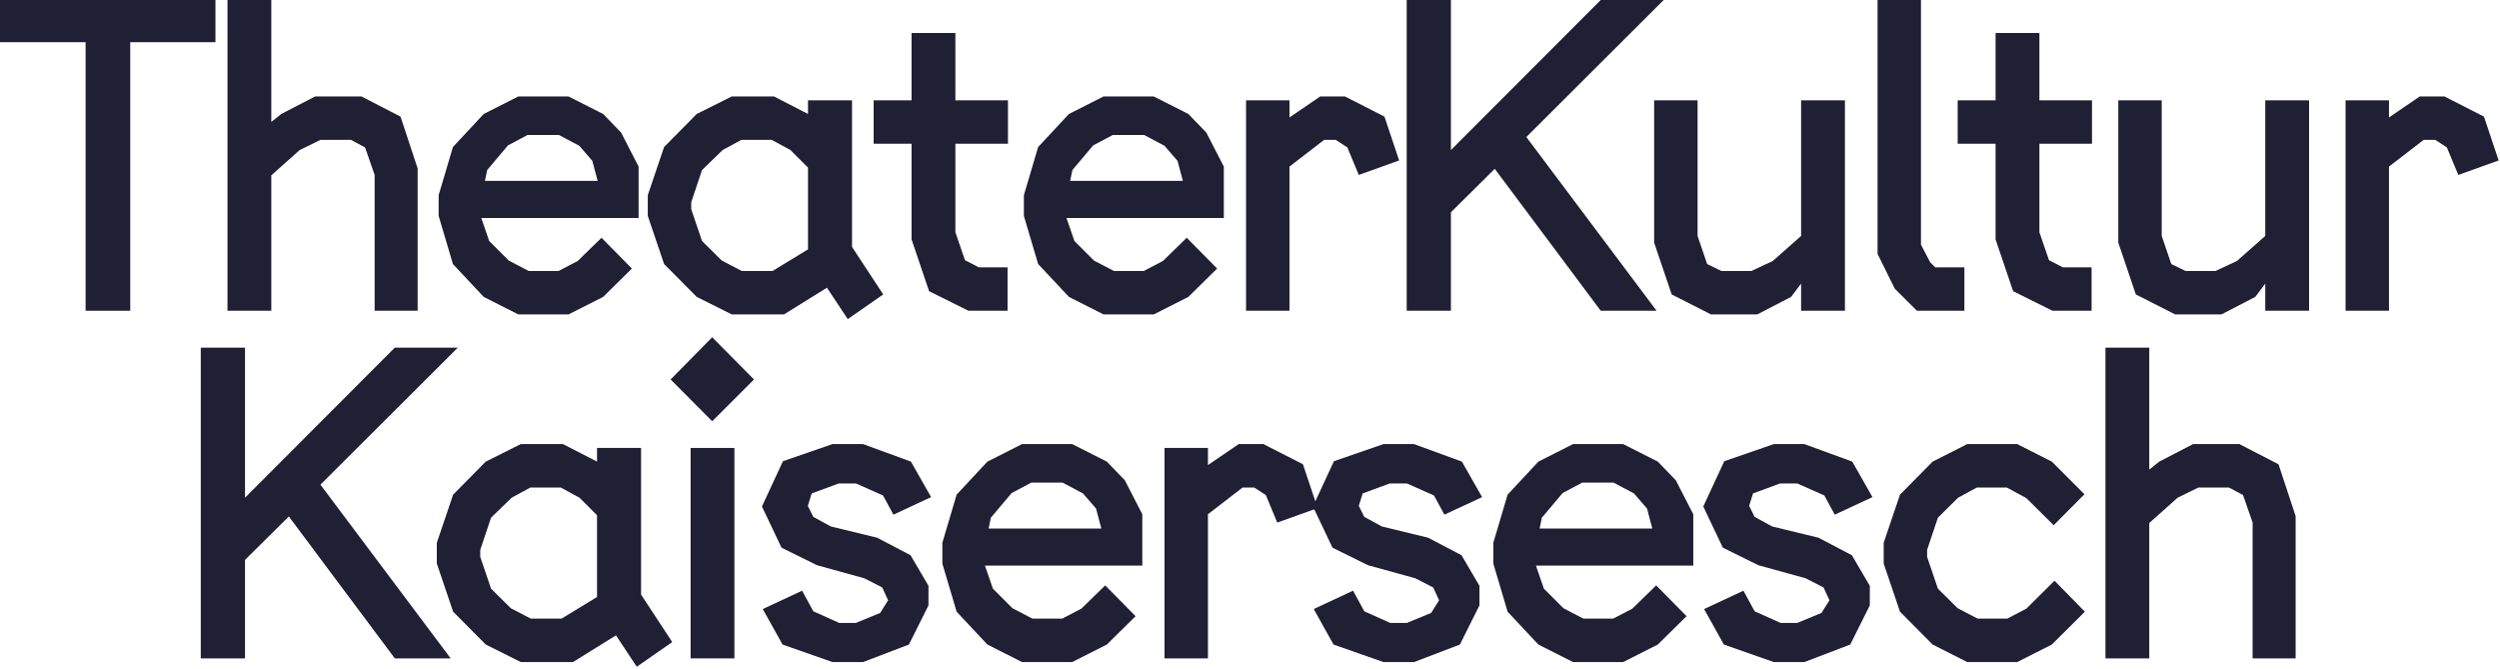
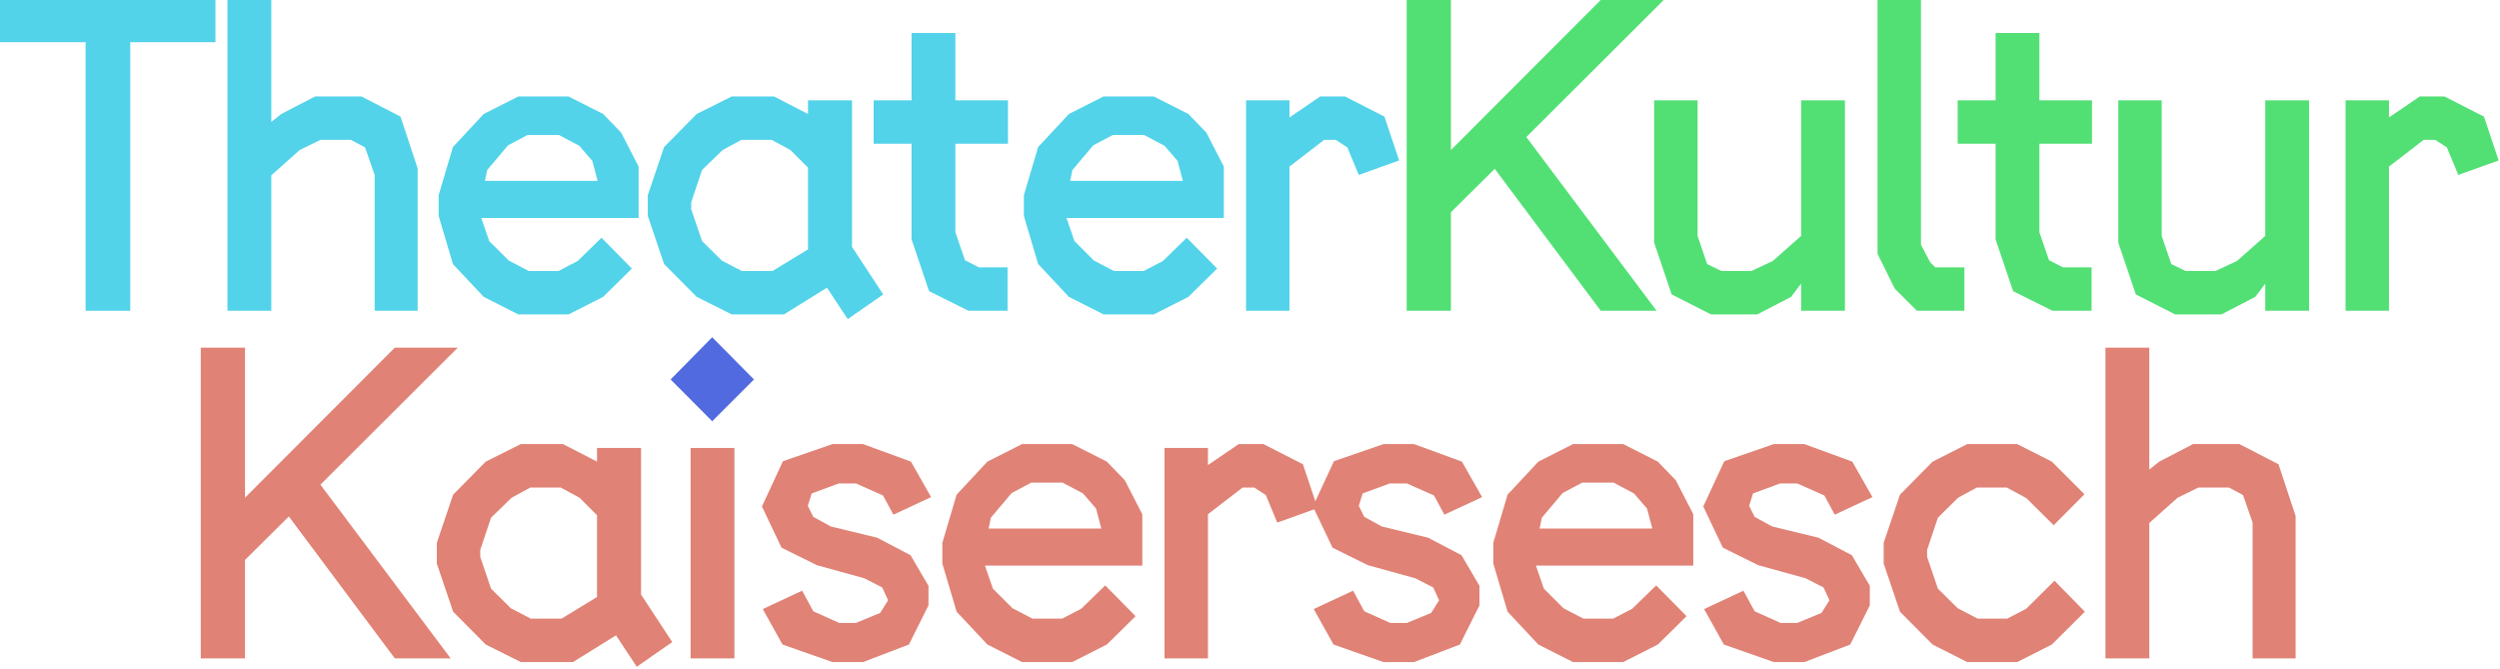
- <svg xmlns="http://www.w3.org/2000/svg" viewBox="0 0 1160 310" version="1.1" xml:space="preserve" style="fill-rule:evenodd;clip-rule:evenodd;stroke-linejoin:round;stroke-miterlimit:2;">
-   <g transform="matrix(4.16667,0,0,4.16667,-1174.02,-1752.85)">
-     <path d="M281.765,425.383L281.765,420.683L305.766,420.683L305.766,425.383L296.274,425.383L296.274,455.288L291.301,455.288L291.301,425.383L281.765,425.383Z" style="fill:rgb(31,32,52);fill-rule:nonzero;" />
+ <svg xmlns="http://www.w3.org/2000/svg" viewBox="0 0 1160 310" version="1.1" style="fill-rule:evenodd;clip-rule:evenodd;stroke-linejoin:round;stroke-miterlimit:2;">
+   <g>
+     <g transform="matrix(4.16667, 0, 0, 4.16667, -1174.02, -1752.85)">
+       <path d="M281.765,425.383L281.765,420.683L305.766,420.683L305.766,425.383L296.274,425.383L296.274,455.288L291.301,455.288L291.301,425.383L281.765,425.383Z" style="fill: rgb(82, 211, 233);" />
+     </g>
+     <g transform="matrix(4.16667, 0, 0, 4.16667, -1174.02, -1752.85)">
+       <path d="M307.107,455.288L307.107,420.683L311.989,420.683L311.989,434.261L313.102,433.376L316.871,431.423L322.026,431.423L326.385,433.671L328.293,439.439L328.293,455.288L323.501,455.288L323.501,440.165L322.434,437.1L320.867,436.26L317.461,436.26L315.145,437.395L311.989,440.211L311.989,455.288L307.107,455.288Z" style="fill: rgb(82, 211, 233);" />
+     </g>
+     <g transform="matrix(4.16667, 0, 0, 4.16667, -1174.02, -1706.39)">
+       <path d="M330.633,433.58L330.633,431.264L332.223,425.905L335.651,422.227L339.511,420.274L345.097,420.274L348.958,422.227L350.956,424.293L352.909,428.085L352.909,433.807L335.379,433.807L336.264,436.373L338.444,438.553L340.669,439.711L343.985,439.711L346.119,438.599L348.776,436.01L352.159,439.439L348.958,442.595L345.097,444.548L339.511,444.548L335.651,442.595L332.223,438.939L330.633,433.58ZM335.788,429.675L348.344,429.675L347.754,427.449L346.301,425.769L344.03,424.566L340.533,424.566L338.353,425.724L336.037,428.471L335.788,429.675Z" style="fill: rgb(82, 211, 233);" />
+     </g>
+     <g transform="matrix(4.16667, 0, 0, 4.16667, -1174.02, -1704.22)">
+       <path d="M353.932,433.058L353.932,430.742L355.749,425.383L359.382,421.705L363.287,419.752L367.988,419.752L371.78,421.705L371.78,420.183L376.684,420.183L376.684,436.51L380.158,441.8L376.207,444.548L373.891,441.051L369.1,444.026L363.287,444.026L359.382,442.073L355.749,438.417L353.932,433.058ZM358.769,432.309L359.972,435.851L362.175,438.031L364.4,439.189L367.829,439.189L371.78,436.782L371.78,427.677L369.827,425.724L367.738,424.589L364.354,424.589L362.265,425.724L359.972,427.949L358.769,431.537L358.769,432.309Z" style="fill: rgb(82, 211, 233);" />
+     </g>
+     <g transform="matrix(4.16667, 0, 0, 4.16667, -1174.02, -1737.52)">
+       <path d="M379.093,433.013L379.093,428.176L383.316,428.176L383.316,420.683L388.198,420.683L388.198,428.176L394.057,428.176L394.057,433.013L388.198,433.013L388.198,442.868L389.266,445.979L390.81,446.773L394.011,446.773L394.011,451.61L389.652,451.61L385.269,449.43L383.316,443.663L383.316,433.013L379.093,433.013Z" style="fill: rgb(82, 211, 233);" />
+     </g>
+     <g transform="matrix(4.16667, 0, 0, 4.16667, -1174.02, -1706.39)">
+       <path d="M395.829,433.58L395.829,431.264L397.419,425.905L400.848,422.227L404.708,420.274L410.294,420.274L414.154,422.227L416.152,424.293L418.105,428.085L418.105,433.807L400.575,433.807L401.461,436.373L403.641,438.553L405.866,439.711L409.181,439.711L411.316,438.599L413.972,436.01L417.356,439.439L414.154,442.595L410.294,444.548L404.708,444.548L400.848,442.595L397.419,438.939L395.829,433.58ZM400.984,429.675L413.541,429.675L412.95,427.449L411.497,425.769L409.226,424.566L405.73,424.566L403.55,425.724L401.234,428.471L400.984,429.675Z" style="fill: rgb(82, 211, 233);" />
+     </g>
+     <g transform="matrix(4.16667, 0, 0, 4.16667, -1174.02, -1708.1)">
+       <path d="M420.582,444.548L420.582,421.114L425.418,421.114L425.418,423.022L428.847,420.683L431.594,420.683L436,422.931L437.634,427.813L433.138,429.425L431.867,426.36L430.573,425.52L429.278,425.52L425.418,428.494L425.418,444.548L420.582,444.548Z" style="fill: rgb(82, 211, 233);" />
+     </g>
  </g>
-   <g transform="matrix(4.16667,0,0,4.16667,-1174.02,-1752.85)">
-     <path d="M307.107,455.288L307.107,420.683L311.989,420.683L311.989,434.261L313.102,433.376L316.871,431.423L322.026,431.423L326.385,433.671L328.293,439.439L328.293,455.288L323.501,455.288L323.501,440.165L322.434,437.1L320.867,436.26L317.461,436.26L315.145,437.395L311.989,440.211L311.989,455.288L307.107,455.288Z" style="fill:rgb(31,32,52);fill-rule:nonzero;" />
+   <g>
+     <g transform="matrix(4.16667, 0, 0, 4.16667, -1174.02, -1752.85)">
+       <path d="M438.476,455.288L438.476,420.683L443.404,420.683L443.404,437.395L460.093,420.683L467.11,420.683L451.805,435.942L466.315,455.288L460.093,455.288L448.286,439.484L443.404,444.321L443.404,455.288L438.476,455.288Z" style="fill: rgb(82, 224, 117);" />
+     </g>
+     <g transform="matrix(4.16667, 0, 0, 4.16667, -1174.02, -1704.6)">
+       <path d="M466.044,436.124L466.044,420.274L470.881,420.274L470.881,435.375L471.948,438.508L473.537,439.28L476.875,439.28L479.259,438.168L482.416,435.375L482.416,420.274L487.298,420.274L487.298,443.708L482.416,443.708L482.416,440.688L481.303,442.164L477.534,444.117L472.379,444.117L467.997,441.891L466.044,436.124Z" style="fill: rgb(82, 224, 117);" />
+     </g>
+     <g transform="matrix(4.16667, 0, 0, 4.16667, -1174.02, -1752.85)">
+       <path d="M490.932,448.953L490.932,420.683L495.769,420.683L495.769,447.931L496.791,449.884L497.358,450.451L500.606,450.451L500.606,455.288L495.315,455.288L492.84,452.813L490.932,448.953Z" style="fill: rgb(82, 224, 117);" />
+     </g>
+     <g transform="matrix(4.16667, 0, 0, 4.16667, -1174.02, -1737.52)">
+       <path d="M499.858,433.013L499.858,428.176L504.081,428.176L504.081,420.683L508.963,420.683L508.963,428.176L514.822,428.176L514.822,433.013L508.963,433.013L508.963,442.868L510.031,445.979L511.575,446.773L514.776,446.773L514.776,451.61L510.417,451.61L506.034,449.43L504.081,443.663L504.081,433.013L499.858,433.013Z" style="fill: rgb(82, 224, 117);" />
+     </g>
+     <g transform="matrix(4.16667, 0, 0, 4.16667, -1174.02, -1704.6)">
+       <path d="M517.753,436.124L517.753,420.274L522.589,420.274L522.589,435.375L523.656,438.508L525.246,439.28L528.584,439.28L530.968,438.168L534.124,435.375L534.124,420.274L539.006,420.274L539.006,443.708L534.124,443.708L534.124,440.688L533.012,442.164L529.242,444.117L524.088,444.117L519.705,441.891L517.753,436.124Z" style="fill: rgb(82, 224, 117);" />
+     </g>
+     <g transform="matrix(4.16667, 0, 0, 4.16667, -1174.02, -1708.1)">
+       <path d="M543.072,444.548L543.072,421.114L547.909,421.114L547.909,423.022L551.338,420.683L554.085,420.683L558.49,422.931L560.125,427.813L555.629,429.425L554.358,426.36L553.063,425.52L551.769,425.52L547.909,428.494L547.909,444.548L543.072,444.548Z" style="fill: rgb(82, 224, 117);" />
+     </g>
  </g>
-   <g transform="matrix(4.16667,0,0,4.16667,-1174.02,-1706.39)">
-     <path d="M330.633,433.58L330.633,431.264L332.223,425.905L335.651,422.227L339.511,420.274L345.097,420.274L348.958,422.227L350.956,424.293L352.909,428.085L352.909,433.807L335.379,433.807L336.264,436.373L338.444,438.553L340.669,439.711L343.985,439.711L346.119,438.599L348.776,436.01L352.159,439.439L348.958,442.595L345.097,444.548L339.511,444.548L335.651,442.595L332.223,438.939L330.633,433.58ZM335.788,429.675L348.344,429.675L347.754,427.449L346.301,425.769L344.03,424.566L340.533,424.566L338.353,425.724L336.037,428.471L335.788,429.675Z" style="fill:rgb(31,32,52);fill-rule:nonzero;" />
+   <g>
+     <g transform="matrix(4.16667, 0, 0, 4.16667, -1174.02, -1430.24)">
+       <path d="M304.132,416.575L304.132,381.97L309.06,381.97L309.06,398.682L325.749,381.97L332.766,381.97L317.461,397.229L331.971,416.575L325.749,416.575L313.942,400.771L309.06,405.608L309.06,416.575L304.132,416.575Z" style="fill: rgb(224, 130, 117);" />
+     </g>
+     <g transform="matrix(4.16667, 0, 0, 4.16667, -1174.02, -1381.61)">
+       <path d="M330.429,394.345L330.429,392.029L332.245,386.67L335.878,382.992L339.784,381.039L344.484,381.039L348.276,382.992L348.276,381.47L353.181,381.47L353.181,397.797L356.655,403.087L352.704,405.835L350.388,402.338L345.597,405.313L339.784,405.313L335.878,403.36L332.245,399.704L330.429,394.345ZM335.265,393.596L336.469,397.138L338.671,399.318L340.897,400.476L344.325,400.476L348.276,398.069L348.276,388.964L346.324,387.011L344.234,385.876L340.851,385.876L338.762,387.011L336.469,389.236L335.265,392.824L335.265,393.596Z" style="fill: rgb(224, 130, 117);" />
+     </g>
+     <g transform="matrix(4.16667, 0, 0, 4.16667, -1174.02, -1383.69)">
+       <rect x="358.7" y="381.97" width="4.882" height="23.433" style="fill: rgb(224, 130, 117);" />
+     </g>
+     <g transform="matrix(4.16667, 0, 0, 4.16667, -1174.02, -1383.78)">
+       <path d="M366.649,388.509L368.988,383.468L374.506,381.561L377.912,381.561L383.248,383.514L385.496,387.465L381.295,389.418L380.137,387.283L377.117,385.943L375.21,385.943L372.19,387.056L371.758,388.441L372.372,389.667L374.324,390.735L379.479,391.984L383.203,393.936L385.201,397.342L385.201,399.522L383.021,403.882L377.912,405.835L374.506,405.835L368.943,403.882L366.74,399.931L371.123,397.887L372.372,400.181L375.255,401.475L377.117,401.475L379.819,400.362L380.705,398.955L380.047,397.524L378.048,396.502L372.78,395.049L368.829,393.096L366.649,388.509Z" style="fill: rgb(224, 130, 117);" />
+     </g>
+     <g transform="matrix(4.16667, 0, 0, 4.16667, -1174.02, -1383.78)">
+       <path d="M386.747,394.867L386.747,392.551L388.336,387.192L391.765,383.514L395.625,381.561L401.211,381.561L405.071,383.514L407.069,385.58L409.022,389.372L409.022,395.094L391.492,395.094L392.378,397.66L394.558,399.84L396.783,400.998L400.098,400.998L402.233,399.886L404.889,397.297L408.273,400.726L405.071,403.882L401.211,405.835L395.625,405.835L391.765,403.882L388.336,400.226L386.747,394.867ZM391.901,390.962L404.458,390.962L403.868,388.736L402.414,387.056L400.144,385.853L396.647,385.853L394.467,387.011L392.151,389.758L391.901,390.962Z" style="fill: rgb(224, 130, 117);" />
+     </g>
+     <g transform="matrix(4.16667, 0, 0, 4.16667, -1174.02, -1385.49)">
+       <path d="M411.499,405.835L411.499,382.401L416.335,382.401L416.335,384.309L419.764,381.97L422.512,381.97L426.917,384.218L428.552,389.1L424.056,390.712L422.784,387.647L421.49,386.807L420.196,386.807L416.335,389.781L416.335,405.835L411.499,405.835Z" style="fill: rgb(224, 130, 117);" />
+     </g>
+     <g transform="matrix(4.16667, 0, 0, 4.16667, -1174.02, -1383.78)">
+       <path d="M428.031,388.509L430.37,383.468L435.888,381.561L439.294,381.561L444.63,383.514L446.878,387.465L442.677,389.418L441.519,387.283L438.499,385.943L436.592,385.943L433.572,387.056L433.14,388.441L433.753,389.667L435.706,390.735L440.86,391.984L444.584,393.936L446.583,397.342L446.583,399.522L444.403,403.882L439.294,405.835L435.888,405.835L430.324,403.882L428.122,399.931L432.504,397.887L433.753,400.181L436.637,401.475L438.499,401.475L441.201,400.362L442.087,398.955L441.428,397.524L439.43,396.502L434.162,395.049L430.211,393.096L428.031,388.509Z" style="fill: rgb(224, 130, 117);" />
+     </g>
+     <g transform="matrix(4.16667, 0, 0, 4.16667, -1174.02, -1383.78)">
+       <path d="M448.128,394.867L448.128,392.551L449.718,387.192L453.147,383.514L457.007,381.561L462.593,381.561L466.453,383.514L468.451,385.58L470.404,389.372L470.404,395.094L452.874,395.094L453.76,397.66L455.939,399.84L458.165,400.998L461.48,400.998L463.614,399.886L466.271,397.297L469.654,400.726L466.453,403.882L462.593,405.835L457.007,405.835L453.147,403.882L449.718,400.226L448.128,394.867ZM453.283,390.962L465.84,390.962L465.249,388.736L463.796,387.056L461.525,385.853L458.028,385.853L455.849,387.011L453.533,389.758L453.283,390.962Z" style="fill: rgb(224, 130, 117);" />
+     </g>
+     <g transform="matrix(4.16667, 0, 0, 4.16667, -1174.02, -1383.78)">
+       <path d="M471.518,388.509L473.857,383.468L479.375,381.561L482.781,381.561L488.117,383.514L490.365,387.465L486.164,389.418L485.006,387.283L481.986,385.943L480.079,385.943L477.059,387.056L476.627,388.441L477.24,389.667L479.193,390.735L484.347,391.984L488.071,393.936L490.07,397.342L490.07,399.522L487.89,403.882L482.781,405.835L479.375,405.835L473.811,403.882L471.609,399.931L475.991,397.887L477.24,400.181L480.124,401.475L481.986,401.475L484.688,400.362L485.574,398.955L484.915,397.524L482.917,396.502L477.649,395.049L473.698,393.096L471.518,388.509Z" style="fill: rgb(224, 130, 117);" />
+     </g>
+     <g transform="matrix(4.16667, 0, 0, 4.16667, -1174.02, -1383.78)">
+       <path d="M491.615,394.867L491.615,392.551L493.432,387.192L497.065,383.514L500.925,381.561L506.488,381.561L510.348,383.514L513.982,387.147L510.553,390.598L507.51,387.578L505.33,386.398L501.992,386.398L499.903,387.533L497.655,389.758L496.452,393.346L496.452,394.118L497.655,397.66L499.858,399.84L502.083,400.998L505.376,400.998L507.51,399.886L510.644,396.775L514.027,400.226L510.348,403.882L506.488,405.835L500.925,405.835L497.065,403.882L493.432,400.226L491.615,394.867Z" style="fill: rgb(224, 130, 117);" />
+     </g>
+     <g transform="matrix(4.16667, 0, 0, 4.16667, -1174.02, -1430.24)">
+       <path d="M516.322,416.575L516.322,381.97L521.204,381.97L521.204,395.548L522.317,394.663L526.086,392.71L531.24,392.71L535.6,394.958L537.508,400.726L537.508,416.575L532.716,416.575L532.716,401.452L531.649,398.387L530.082,397.547L526.676,397.547L524.36,398.682L521.204,401.498L521.204,416.575L516.322,416.575Z" style="fill: rgb(224, 130, 117);" />
+     </g>
  </g>
-   <g transform="matrix(4.16667,0,0,4.16667,-1174.02,-1704.22)">
-     <path d="M353.932,433.058L353.932,430.742L355.749,425.383L359.382,421.705L363.287,419.752L367.988,419.752L371.78,421.705L371.78,420.183L376.684,420.183L376.684,436.51L380.158,441.8L376.207,444.548L373.891,441.051L369.1,444.026L363.287,444.026L359.382,442.073L355.749,438.417L353.932,433.058ZM358.769,432.309L359.972,435.851L362.175,438.031L364.4,439.189L367.829,439.189L371.78,436.782L371.78,427.677L369.827,425.724L367.738,424.589L364.354,424.589L362.265,425.724L359.972,427.949L358.769,431.537L358.769,432.309Z" style="fill:rgb(31,32,52);fill-rule:nonzero;" />
-   </g>
-   <g transform="matrix(4.16667,0,0,4.16667,-1174.02,-1737.52)">
-     <path d="M379.093,433.013L379.093,428.176L383.316,428.176L383.316,420.683L388.198,420.683L388.198,428.176L394.057,428.176L394.057,433.013L388.198,433.013L388.198,442.868L389.266,445.979L390.81,446.773L394.011,446.773L394.011,451.61L389.652,451.61L385.269,449.43L383.316,443.663L383.316,433.013L379.093,433.013Z" style="fill:rgb(31,32,52);fill-rule:nonzero;" />
-   </g>
-   <g transform="matrix(4.16667,0,0,4.16667,-1174.02,-1706.39)">
-     <path d="M395.829,433.58L395.829,431.264L397.419,425.905L400.848,422.227L404.708,420.274L410.294,420.274L414.154,422.227L416.152,424.293L418.105,428.085L418.105,433.807L400.575,433.807L401.461,436.373L403.641,438.553L405.866,439.711L409.181,439.711L411.316,438.599L413.972,436.01L417.356,439.439L414.154,442.595L410.294,444.548L404.708,444.548L400.848,442.595L397.419,438.939L395.829,433.58ZM400.984,429.675L413.541,429.675L412.95,427.449L411.497,425.769L409.226,424.566L405.73,424.566L403.55,425.724L401.234,428.471L400.984,429.675Z" style="fill:rgb(31,32,52);fill-rule:nonzero;" />
-   </g>
-   <g transform="matrix(4.16667,0,0,4.16667,-1174.02,-1708.1)">
-     <path d="M420.582,444.548L420.582,421.114L425.418,421.114L425.418,423.022L428.847,420.683L431.594,420.683L436,422.931L437.634,427.813L433.138,429.425L431.867,426.36L430.573,425.52L429.278,425.52L425.418,428.494L425.418,444.548L420.582,444.548Z" style="fill:rgb(31,32,52);fill-rule:nonzero;" />
-   </g>
-   <g transform="matrix(4.16667,0,0,4.16667,-1174.02,-1752.85)">
-     <path d="M438.476,455.288L438.476,420.683L443.404,420.683L443.404,437.395L460.093,420.683L467.11,420.683L451.805,435.942L466.315,455.288L460.093,455.288L448.286,439.484L443.404,444.321L443.404,455.288L438.476,455.288Z" style="fill:rgb(31,32,52);fill-rule:nonzero;" />
-   </g>
-   <g transform="matrix(4.16667,0,0,4.16667,-1174.02,-1704.6)">
-     <path d="M466.044,436.124L466.044,420.274L470.881,420.274L470.881,435.375L471.948,438.508L473.537,439.28L476.875,439.28L479.259,438.168L482.416,435.375L482.416,420.274L487.298,420.274L487.298,443.708L482.416,443.708L482.416,440.688L481.303,442.164L477.534,444.117L472.379,444.117L467.997,441.891L466.044,436.124Z" style="fill:rgb(31,32,52);fill-rule:nonzero;" />
-   </g>
-   <g transform="matrix(4.16667,0,0,4.16667,-1174.02,-1752.85)">
-     <path d="M490.932,448.953L490.932,420.683L495.769,420.683L495.769,447.931L496.791,449.884L497.358,450.451L500.606,450.451L500.606,455.288L495.315,455.288L492.84,452.813L490.932,448.953Z" style="fill:rgb(31,32,52);fill-rule:nonzero;" />
-   </g>
-   <g transform="matrix(4.16667,0,0,4.16667,-1174.02,-1737.52)">
-     <path d="M499.858,433.013L499.858,428.176L504.081,428.176L504.081,420.683L508.963,420.683L508.963,428.176L514.822,428.176L514.822,433.013L508.963,433.013L508.963,442.868L510.031,445.979L511.575,446.773L514.776,446.773L514.776,451.61L510.417,451.61L506.034,449.43L504.081,443.663L504.081,433.013L499.858,433.013Z" style="fill:rgb(31,32,52);fill-rule:nonzero;" />
-   </g>
-   <g transform="matrix(4.16667,0,0,4.16667,-1174.02,-1704.6)">
-     <path d="M517.753,436.124L517.753,420.274L522.589,420.274L522.589,435.375L523.656,438.508L525.246,439.28L528.584,439.28L530.968,438.168L534.124,435.375L534.124,420.274L539.006,420.274L539.006,443.708L534.124,443.708L534.124,440.688L533.012,442.164L529.242,444.117L524.088,444.117L519.705,441.891L517.753,436.124Z" style="fill:rgb(31,32,52);fill-rule:nonzero;" />
-   </g>
-   <g transform="matrix(4.16667,0,0,4.16667,-1174.02,-1708.1)">
-     <path d="M543.072,444.548L543.072,421.114L547.909,421.114L547.909,423.022L551.338,420.683L554.085,420.683L558.49,422.931L560.125,427.813L555.629,429.425L554.358,426.36L553.063,425.52L551.769,425.52L547.909,428.494L547.909,444.548L543.072,444.548Z" style="fill:rgb(31,32,52);fill-rule:nonzero;" />
-   </g>
-   <g transform="matrix(4.16667,0,0,4.16667,-1174.02,-1430.24)">
-     <path d="M304.132,416.575L304.132,381.97L309.06,381.97L309.06,398.682L325.749,381.97L332.766,381.97L317.461,397.229L331.971,416.575L325.749,416.575L313.942,400.771L309.06,405.608L309.06,416.575L304.132,416.575Z" style="fill:rgb(31,32,52);fill-rule:nonzero;" />
-   </g>
-   <g transform="matrix(4.16667,0,0,4.16667,-1174.02,-1381.61)">
-     <path d="M330.429,394.345L330.429,392.029L332.245,386.67L335.878,382.992L339.784,381.039L344.484,381.039L348.276,382.992L348.276,381.47L353.181,381.47L353.181,397.797L356.655,403.087L352.704,405.835L350.388,402.338L345.597,405.313L339.784,405.313L335.878,403.36L332.245,399.704L330.429,394.345ZM335.265,393.596L336.469,397.138L338.671,399.318L340.897,400.476L344.325,400.476L348.276,398.069L348.276,388.964L346.324,387.011L344.234,385.876L340.851,385.876L338.762,387.011L336.469,389.236L335.265,392.824L335.265,393.596Z" style="fill:rgb(31,32,52);fill-rule:nonzero;" />
-   </g>
-   <g transform="matrix(4.16667,0,0,4.16667,-1174.02,-1383.69)">
-     <rect x="358.7" y="381.97" width="4.882" height="23.433" style="fill:rgb(31,32,52);" />
-   </g>
-   <g transform="matrix(2.92473,-2.96767,-2.96767,-2.92473,500.277,2455.73)">
-     <path d="M357.843,416.347L364.442,416.347L364.362,409.732L357.779,409.78L357.843,416.347Z" style="fill:rgb(31,32,52);fill-rule:nonzero;" />
-   </g>
-   <g transform="matrix(4.16667,0,0,4.16667,-1174.02,-1383.78)">
-     <path d="M366.649,388.509L368.988,383.468L374.506,381.561L377.912,381.561L383.248,383.514L385.496,387.465L381.295,389.418L380.137,387.283L377.117,385.943L375.21,385.943L372.19,387.056L371.758,388.441L372.372,389.667L374.324,390.735L379.479,391.984L383.203,393.936L385.201,397.342L385.201,399.522L383.021,403.882L377.912,405.835L374.506,405.835L368.943,403.882L366.74,399.931L371.123,397.887L372.372,400.181L375.255,401.475L377.117,401.475L379.819,400.362L380.705,398.955L380.047,397.524L378.048,396.502L372.78,395.049L368.829,393.096L366.649,388.509Z" style="fill:rgb(31,32,52);fill-rule:nonzero;" />
-   </g>
-   <g transform="matrix(4.16667,0,0,4.16667,-1174.02,-1383.78)">
-     <path d="M386.747,394.867L386.747,392.551L388.336,387.192L391.765,383.514L395.625,381.561L401.211,381.561L405.071,383.514L407.069,385.58L409.022,389.372L409.022,395.094L391.492,395.094L392.378,397.66L394.558,399.84L396.783,400.998L400.098,400.998L402.233,399.886L404.889,397.297L408.273,400.726L405.071,403.882L401.211,405.835L395.625,405.835L391.765,403.882L388.336,400.226L386.747,394.867ZM391.901,390.962L404.458,390.962L403.868,388.736L402.414,387.056L400.144,385.853L396.647,385.853L394.467,387.011L392.151,389.758L391.901,390.962Z" style="fill:rgb(31,32,52);fill-rule:nonzero;" />
-   </g>
-   <g transform="matrix(4.16667,0,0,4.16667,-1174.02,-1385.49)">
-     <path d="M411.499,405.835L411.499,382.401L416.335,382.401L416.335,384.309L419.764,381.97L422.512,381.97L426.917,384.218L428.552,389.1L424.056,390.712L422.784,387.647L421.49,386.807L420.196,386.807L416.335,389.781L416.335,405.835L411.499,405.835Z" style="fill:rgb(31,32,52);fill-rule:nonzero;" />
-   </g>
-   <g transform="matrix(4.16667,0,0,4.16667,-1174.02,-1383.78)">
-     <path d="M428.031,388.509L430.37,383.468L435.888,381.561L439.294,381.561L444.63,383.514L446.878,387.465L442.677,389.418L441.519,387.283L438.499,385.943L436.592,385.943L433.572,387.056L433.14,388.441L433.753,389.667L435.706,390.735L440.86,391.984L444.584,393.936L446.583,397.342L446.583,399.522L444.403,403.882L439.294,405.835L435.888,405.835L430.324,403.882L428.122,399.931L432.504,397.887L433.753,400.181L436.637,401.475L438.499,401.475L441.201,400.362L442.087,398.955L441.428,397.524L439.43,396.502L434.162,395.049L430.211,393.096L428.031,388.509Z" style="fill:rgb(31,32,52);fill-rule:nonzero;" />
-   </g>
-   <g transform="matrix(4.16667,0,0,4.16667,-1174.02,-1383.78)">
-     <path d="M448.128,394.867L448.128,392.551L449.718,387.192L453.147,383.514L457.007,381.561L462.593,381.561L466.453,383.514L468.451,385.58L470.404,389.372L470.404,395.094L452.874,395.094L453.76,397.66L455.939,399.84L458.165,400.998L461.48,400.998L463.614,399.886L466.271,397.297L469.654,400.726L466.453,403.882L462.593,405.835L457.007,405.835L453.147,403.882L449.718,400.226L448.128,394.867ZM453.283,390.962L465.84,390.962L465.249,388.736L463.796,387.056L461.525,385.853L458.028,385.853L455.849,387.011L453.533,389.758L453.283,390.962Z" style="fill:rgb(31,32,52);fill-rule:nonzero;" />
-   </g>
-   <g transform="matrix(4.16667,0,0,4.16667,-1174.02,-1383.78)">
-     <path d="M471.518,388.509L473.857,383.468L479.375,381.561L482.781,381.561L488.117,383.514L490.365,387.465L486.164,389.418L485.006,387.283L481.986,385.943L480.079,385.943L477.059,387.056L476.627,388.441L477.24,389.667L479.193,390.735L484.347,391.984L488.071,393.936L490.07,397.342L490.07,399.522L487.89,403.882L482.781,405.835L479.375,405.835L473.811,403.882L471.609,399.931L475.991,397.887L477.24,400.181L480.124,401.475L481.986,401.475L484.688,400.362L485.574,398.955L484.915,397.524L482.917,396.502L477.649,395.049L473.698,393.096L471.518,388.509Z" style="fill:rgb(31,32,52);fill-rule:nonzero;" />
-   </g>
-   <g transform="matrix(4.16667,0,0,4.16667,-1174.02,-1383.78)">
-     <path d="M491.615,394.867L491.615,392.551L493.432,387.192L497.065,383.514L500.925,381.561L506.488,381.561L510.348,383.514L513.982,387.147L510.553,390.598L507.51,387.578L505.33,386.398L501.992,386.398L499.903,387.533L497.655,389.758L496.452,393.346L496.452,394.118L497.655,397.66L499.858,399.84L502.083,400.998L505.376,400.998L507.51,399.886L510.644,396.775L514.027,400.226L510.348,403.882L506.488,405.835L500.925,405.835L497.065,403.882L493.432,400.226L491.615,394.867Z" style="fill:rgb(31,32,52);fill-rule:nonzero;" />
-   </g>
-   <g transform="matrix(4.16667,0,0,4.16667,-1174.02,-1430.24)">
-     <path d="M516.322,416.575L516.322,381.97L521.204,381.97L521.204,395.548L522.317,394.663L526.086,392.71L531.24,392.71L535.6,394.958L537.508,400.726L537.508,416.575L532.716,416.575L532.716,401.452L531.649,398.387L530.082,397.547L526.676,397.547L524.36,398.682L521.204,401.498L521.204,416.575L516.322,416.575Z" style="fill:rgb(31,32,52);fill-rule:nonzero;" />
+   <g transform="matrix(2.92473, -2.96767, -2.96767, -2.92473, 500.277, 2455.73)">
+     <path d="M357.843,416.347L364.442,416.347L364.362,409.732L357.779,409.78L357.843,416.347Z" style="fill: rgb(82, 106, 224);" />
  </g>
</svg>
